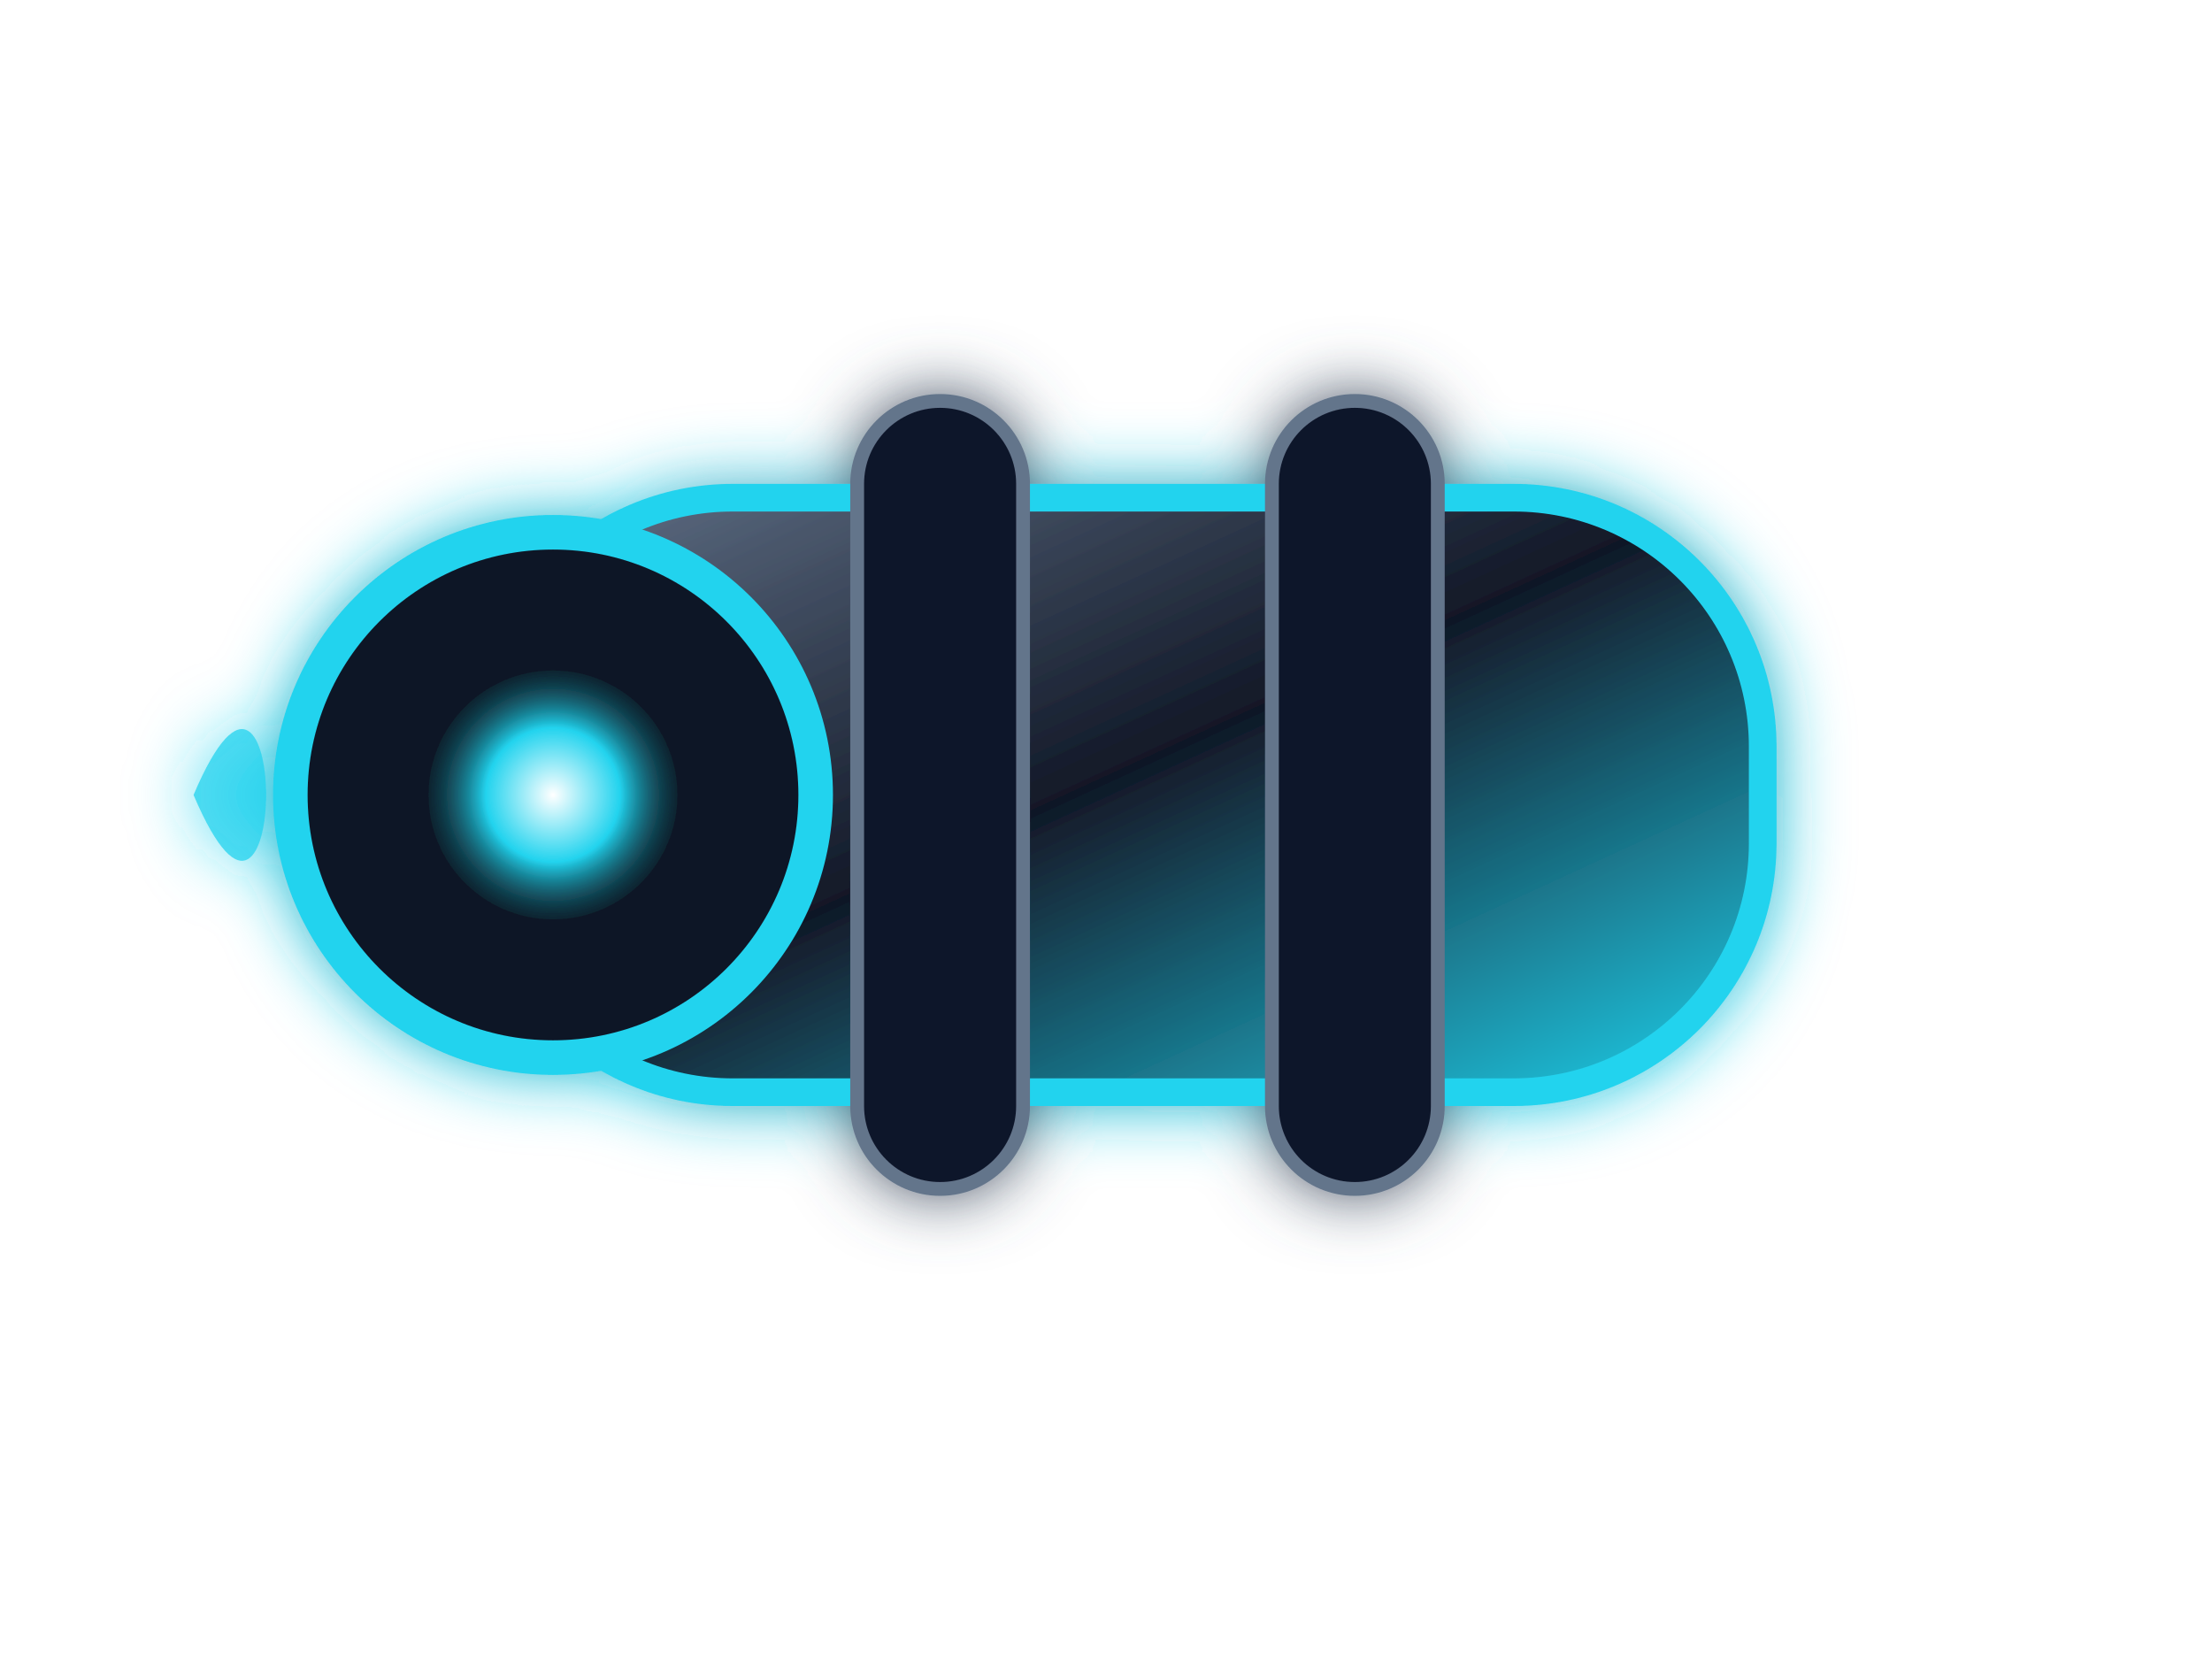
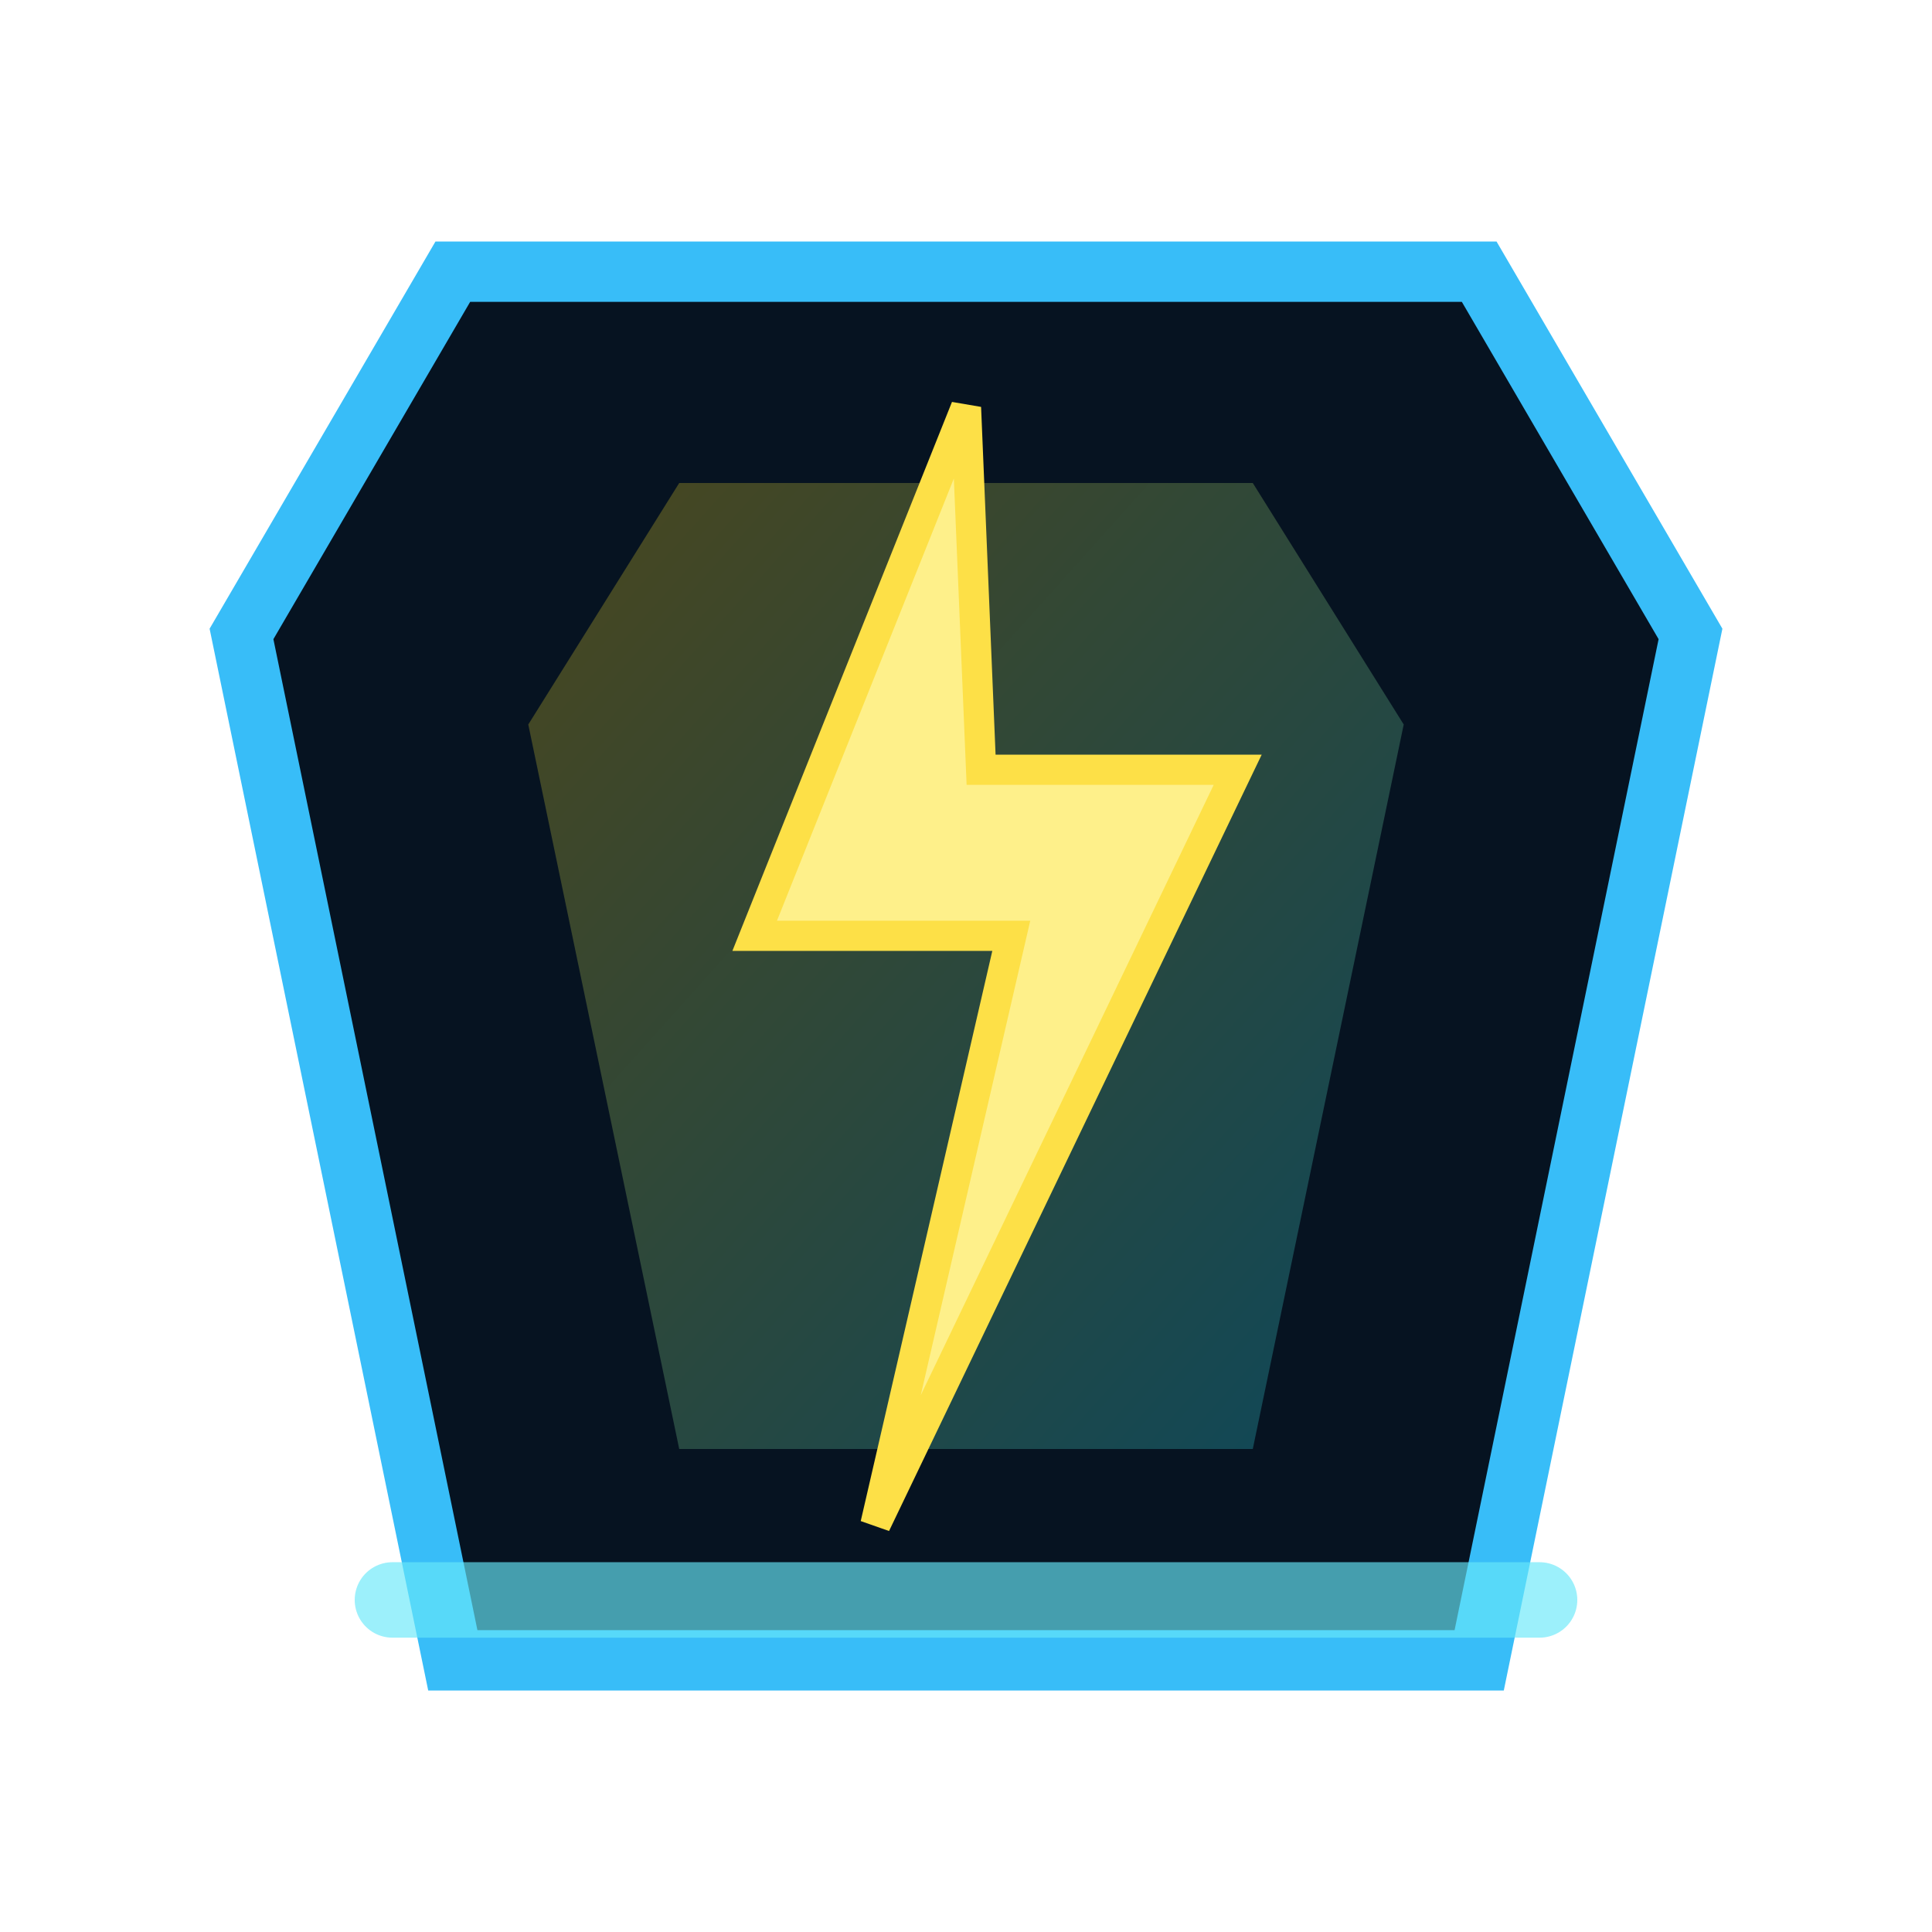
- <svg xmlns="http://www.w3.org/2000/svg" viewBox="0 0 320 240">
+ <svg xmlns="http://www.w3.org/2000/svg" viewBox="0 0 128 128">
  <defs>
-     <filter id="glow" x="-80%" y="-80%" width="260%" height="260%">
-       <feGaussianBlur stdDeviation="5" result="blur" />
-       <feMerge>
-         <feMergeNode in="blur" />
-         <feMergeNode in="SourceGraphic" />
-       </feMerge>
-     </filter>
-     <linearGradient id="metal" x1="0" x2="1" y1="0" y2="1">
-       <stop offset="0%" stop-color="#64748b" />
-       <stop offset="48%" stop-color="#111827" />
-       <stop offset="100%" stop-color="#22d3ee" />
+     <linearGradient id="g" x1="0" x2="1" y1="0" y2="1">
+       <stop offset="0" stop-color="#facc15" />
+       <stop offset="1" stop-color="#22d3ee" />
    </linearGradient>
-     <radialGradient id="energy" cx="50%" cy="50%" r="60%">
-       <stop offset="0%" stop-color="#fff" />
-       <stop offset="45%" stop-color="#22d3ee" />
-       <stop offset="100%" stop-color="transparent" />
-     </radialGradient>
  </defs>
-   <g filter="url(#glow)">
-     <rect x="70" y="72" width="185" height="86" rx="36" fill="url(#metal)" stroke="#22d3ee" stroke-width="4" />
-     <circle cx="80" cy="115" r="38" fill="#111827" stroke="#22d3ee" stroke-width="5" />
-     <circle cx="80" cy="115" r="18" fill="url(#energy)" />
-     <path d="M28 115 C42 82 42 148 28 115" fill="#22d3ee" opacity=".75" />
-     <rect x="124" y="58" width="24" height="114" rx="12" fill="#0f172a" stroke="#64748b" stroke-width="2" />
-     <rect x="184" y="58" width="24" height="114" rx="12" fill="#0f172a" stroke="#64748b" stroke-width="2" />
-   </g>
+   <path d="M30 18h68l14 24-14 68H30L16 42z" fill="#061321" stroke="#38bdf8" stroke-width="4" />
+   <path d="M45 32h38l10 16-10 48H45L35 48z" fill="url(#g)" opacity=".28" />
+   <path d="M64 27 50 62h17l-9 39 24-50H65z" fill="#fef08a" stroke="#fde047" stroke-width="2" />
+   <path d="M26 106h76" stroke="#67e8f9" stroke-width="5" stroke-linecap="round" opacity=".65" />
</svg>
